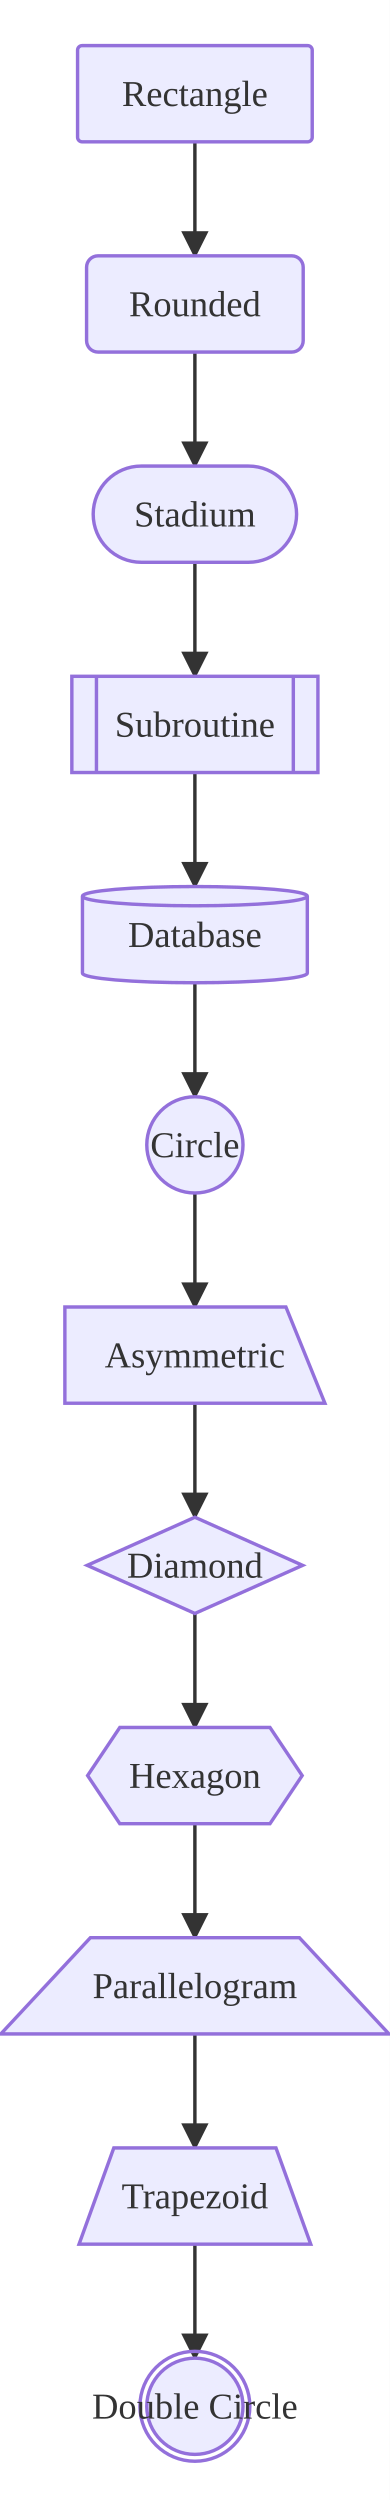
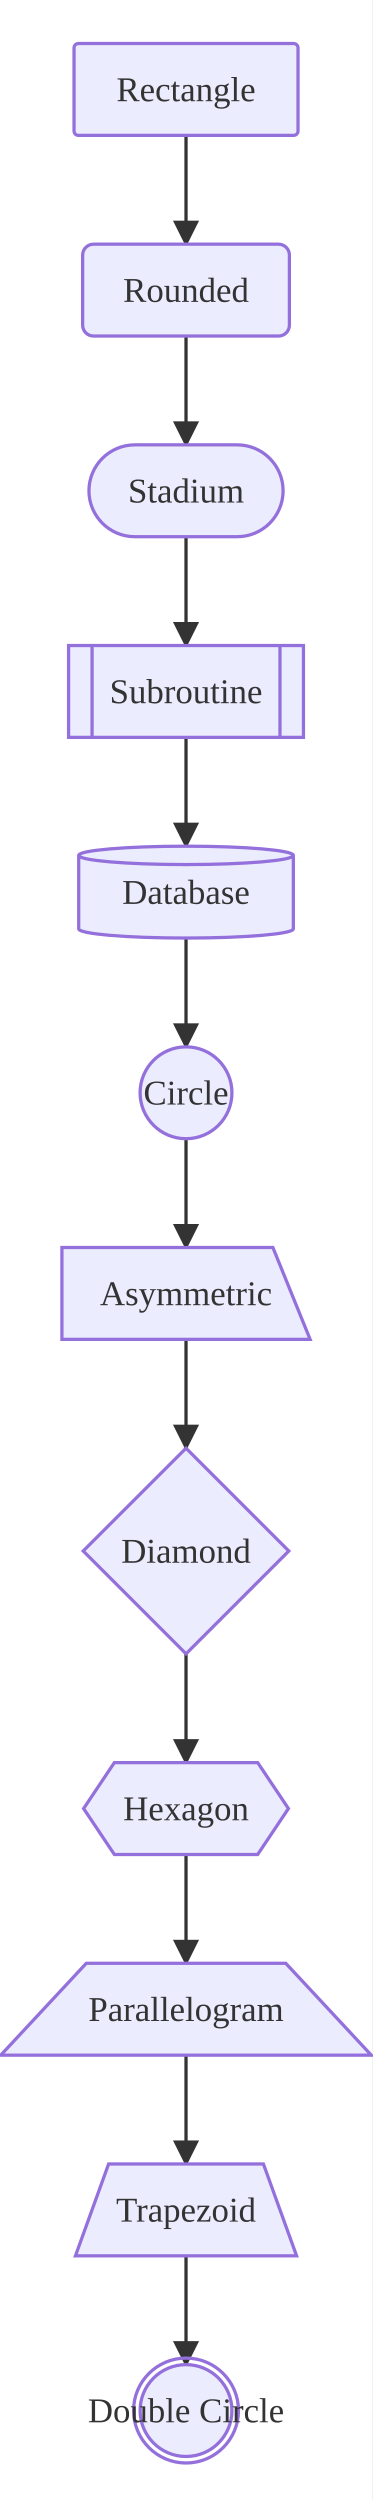
- <svg xmlns="http://www.w3.org/2000/svg" viewBox="0 0 170.94 1096.40">
+ <svg xmlns="http://www.w3.org/2000/svg" viewBox="0 0 170.94 1148.67">
  <defs>
    <marker id="arrow-arrow-solid" viewBox="0 0 10 10" refX="9.00" refY="5.00" markerWidth="8.00" markerHeight="8.00" orient="auto">
      <polygon points="0,0 10,5 0,10" style="fill:#333" />
    </marker>
  </defs>
-   <rect x="0.00" y="0.00" width="170.94" height="1096.40" style="fill:#fff;stroke:none" />
+   <rect x="0.00" y="0.00" width="170.94" height="1148.67" style="fill:#fff;stroke:none" />
  <line x1="85.47" y1="62.20" x2="85.47" y2="112.20" style="stroke:#333;stroke-width:1.5;fill:none" marker-end="url(#arrow-arrow-solid)" />
  <line x1="85.47" y1="154.40" x2="85.47" y2="204.40" style="stroke:#333;stroke-width:1.5;fill:none" marker-end="url(#arrow-arrow-solid)" />
  <line x1="85.47" y1="246.60" x2="85.47" y2="296.60" style="stroke:#333;stroke-width:1.5;fill:none" marker-end="url(#arrow-arrow-solid)" />
  <line x1="85.47" y1="338.80" x2="85.47" y2="388.80" style="stroke:#333;stroke-width:1.5;fill:none" marker-end="url(#arrow-arrow-solid)" />
  <line x1="85.47" y1="431.00" x2="85.47" y2="481.00" style="stroke:#333;stroke-width:1.5;fill:none" marker-end="url(#arrow-arrow-solid)" />
  <line x1="85.47" y1="523.20" x2="85.47" y2="573.20" style="stroke:#333;stroke-width:1.5;fill:none" marker-end="url(#arrow-arrow-solid)" />
  <line x1="85.47" y1="615.40" x2="85.47" y2="665.40" style="stroke:#333;stroke-width:1.5;fill:none" marker-end="url(#arrow-arrow-solid)" />
-   <line x1="85.47" y1="707.60" x2="85.47" y2="757.60" style="stroke:#333;stroke-width:1.5;fill:none" marker-end="url(#arrow-arrow-solid)" />
-   <line x1="85.47" y1="799.80" x2="85.47" y2="849.80" style="stroke:#333;stroke-width:1.5;fill:none" marker-end="url(#arrow-arrow-solid)" />
-   <line x1="85.47" y1="892.00" x2="85.47" y2="942.00" style="stroke:#333;stroke-width:1.5;fill:none" marker-end="url(#arrow-arrow-solid)" />
-   <line x1="85.47" y1="984.20" x2="85.47" y2="1034.20" style="stroke:#333;stroke-width:1.5;fill:none" marker-end="url(#arrow-arrow-solid)" />
+   <line x1="85.47" y1="759.87" x2="85.47" y2="809.87" style="stroke:#333;stroke-width:1.5;fill:none" marker-end="url(#arrow-arrow-solid)" />
+   <line x1="85.47" y1="852.07" x2="85.47" y2="902.07" style="stroke:#333;stroke-width:1.5;fill:none" marker-end="url(#arrow-arrow-solid)" />
+   <line x1="85.47" y1="944.27" x2="85.47" y2="994.27" style="stroke:#333;stroke-width:1.5;fill:none" marker-end="url(#arrow-arrow-solid)" />
+   <line x1="85.47" y1="1036.47" x2="85.47" y2="1086.47" style="stroke:#333;stroke-width:1.5;fill:none" marker-end="url(#arrow-arrow-solid)" />
  <rect x="34.02" y="20.00" width="102.91" height="42.20" rx="2.00" ry="2.00" style="fill:#ECECFF;stroke:#9370DB;stroke-width:1.50" />
  <text x="85.47" y="41.10" text-anchor="middle" dominant-baseline="central" font-size="16.00" style="fill:#333;font-size:16.00px">Rectangle</text>
  <rect x="37.97" y="112.20" width="95.00" height="42.20" rx="5.00" ry="5.00" style="fill:#ECECFF;stroke:#9370DB;stroke-width:1.50" />
  <text x="85.47" y="133.30" text-anchor="middle" dominant-baseline="central" font-size="16.00" style="fill:#333;font-size:16.00px">Rounded</text>
  <rect x="40.87" y="204.40" width="89.20" height="42.20" rx="21.10" ry="21.10" style="fill:#ECECFF;stroke:#9370DB;stroke-width:1.50" />
  <text x="85.47" y="225.50" text-anchor="middle" dominant-baseline="central" font-size="16.00" style="fill:#333;font-size:16.00px">Stadium</text>
  <rect x="31.51" y="296.60" width="107.92" height="42.20" style="fill:#ECECFF;stroke:#9370DB;stroke-width:1.50" />
  <line x1="42.30" y1="296.60" x2="42.30" y2="338.80" style="stroke:#9370DB;stroke-width:1.50" />
  <line x1="128.64" y1="296.60" x2="128.64" y2="338.80" style="stroke:#9370DB;stroke-width:1.50" />
  <text x="85.47" y="317.70" text-anchor="middle" dominant-baseline="central" font-size="16.00" style="fill:#333;font-size:16.00px">Subroutine</text>
  <path d="M36.16,393.02 L36.16,426.78 A49.31,4.22 0 0,0 134.78,426.78 L134.78,393.02 A49.31,4.22 0 0,0 36.16,393.02 M36.16,393.02 A49.31,4.22 0 0,0 134.78,393.02" style="fill:#ECECFF;stroke:#9370DB;stroke-width:1.50" />
  <text x="85.47" y="409.90" text-anchor="middle" dominant-baseline="central" font-size="16.00" style="fill:#333;font-size:16.00px">Database</text>
  <circle cx="85.47" cy="502.10" r="21.10" style="fill:#ECECFF;stroke:#9370DB;stroke-width:1.50" />
  <text x="85.47" y="502.10" text-anchor="middle" dominant-baseline="central" font-size="16.00" style="fill:#333;font-size:16.00px">Circle</text>
  <polygon points="28.45,573.20 125.39,573.20 142.49,615.40 28.45,615.40" style="fill:#ECECFF;stroke:#9370DB;stroke-width:1.50" />
  <text x="85.47" y="594.30" text-anchor="middle" dominant-baseline="central" font-size="16.00" style="fill:#333;font-size:16.00px">Asymmetric</text>
-   <polygon points="85.47,665.40 132.70,686.50 85.47,707.60 38.23,686.50" style="fill:#ECECFF;stroke:#9370DB;stroke-width:1.50" />
-   <text x="85.47" y="686.50" text-anchor="middle" dominant-baseline="central" font-size="16.00" style="fill:#333;font-size:16.00px">Diamond</text>
-   <polygon points="52.54,757.60 118.40,757.60 132.52,778.70 118.40,799.80 52.54,799.80 38.42,778.70" style="fill:#ECECFF;stroke:#9370DB;stroke-width:1.50" />
-   <text x="85.47" y="778.70" text-anchor="middle" dominant-baseline="central" font-size="16.00" style="fill:#333;font-size:16.00px">Hexagon</text>
-   <polygon points="39.64,849.80 131.30,849.80 170.58,892.00 0.36,892.00" style="fill:#ECECFF;stroke:#9370DB;stroke-width:1.50" />
-   <text x="85.47" y="870.90" text-anchor="middle" dominant-baseline="central" font-size="16.00" style="fill:#333;font-size:16.00px">Parallelogram</text>
-   <polygon points="49.91,942.00 121.03,942.00 136.27,984.20 34.67,984.20" style="fill:#ECECFF;stroke:#9370DB;stroke-width:1.50" />
-   <text x="85.47" y="963.10" text-anchor="middle" dominant-baseline="central" font-size="16.00" style="fill:#333;font-size:16.00px">Trapezoid</text>
-   <circle cx="85.47" cy="1055.30" r="21.10" style="fill:#ECECFF;stroke:#9370DB;stroke-width:1.50" />
-   <circle cx="85.47" cy="1055.30" r="24.10" style="fill:none;stroke:#9370DB;stroke-width:1.50" />
-   <text x="85.47" y="1055.30" text-anchor="middle" dominant-baseline="central" font-size="16.00" style="fill:#333;font-size:16.00px">Double Circle</text>
+   <polygon points="85.47,665.40 132.70,712.63 85.47,759.87 38.23,712.63" style="fill:#ECECFF;stroke:#9370DB;stroke-width:1.50" />
+   <text x="85.47" y="712.63" text-anchor="middle" dominant-baseline="central" font-size="16.00" style="fill:#333;font-size:16.00px">Diamond</text>
+   <polygon points="52.54,809.87 118.40,809.87 132.52,830.97 118.40,852.07 52.54,852.07 38.42,830.97" style="fill:#ECECFF;stroke:#9370DB;stroke-width:1.50" />
+   <text x="85.47" y="830.97" text-anchor="middle" dominant-baseline="central" font-size="16.00" style="fill:#333;font-size:16.00px">Hexagon</text>
+   <polygon points="39.64,902.07 131.30,902.07 170.58,944.27 0.36,944.27" style="fill:#ECECFF;stroke:#9370DB;stroke-width:1.50" />
+   <text x="85.47" y="923.17" text-anchor="middle" dominant-baseline="central" font-size="16.00" style="fill:#333;font-size:16.00px">Parallelogram</text>
+   <polygon points="49.91,994.27 121.03,994.27 136.27,1036.47 34.67,1036.47" style="fill:#ECECFF;stroke:#9370DB;stroke-width:1.50" />
+   <text x="85.47" y="1015.37" text-anchor="middle" dominant-baseline="central" font-size="16.00" style="fill:#333;font-size:16.00px">Trapezoid</text>
+   <circle cx="85.47" cy="1107.57" r="21.10" style="fill:#ECECFF;stroke:#9370DB;stroke-width:1.50" />
+   <circle cx="85.47" cy="1107.57" r="24.10" style="fill:none;stroke:#9370DB;stroke-width:1.50" />
+   <text x="85.47" y="1107.57" text-anchor="middle" dominant-baseline="central" font-size="16.00" style="fill:#333;font-size:16.00px">Double Circle</text>
</svg>
